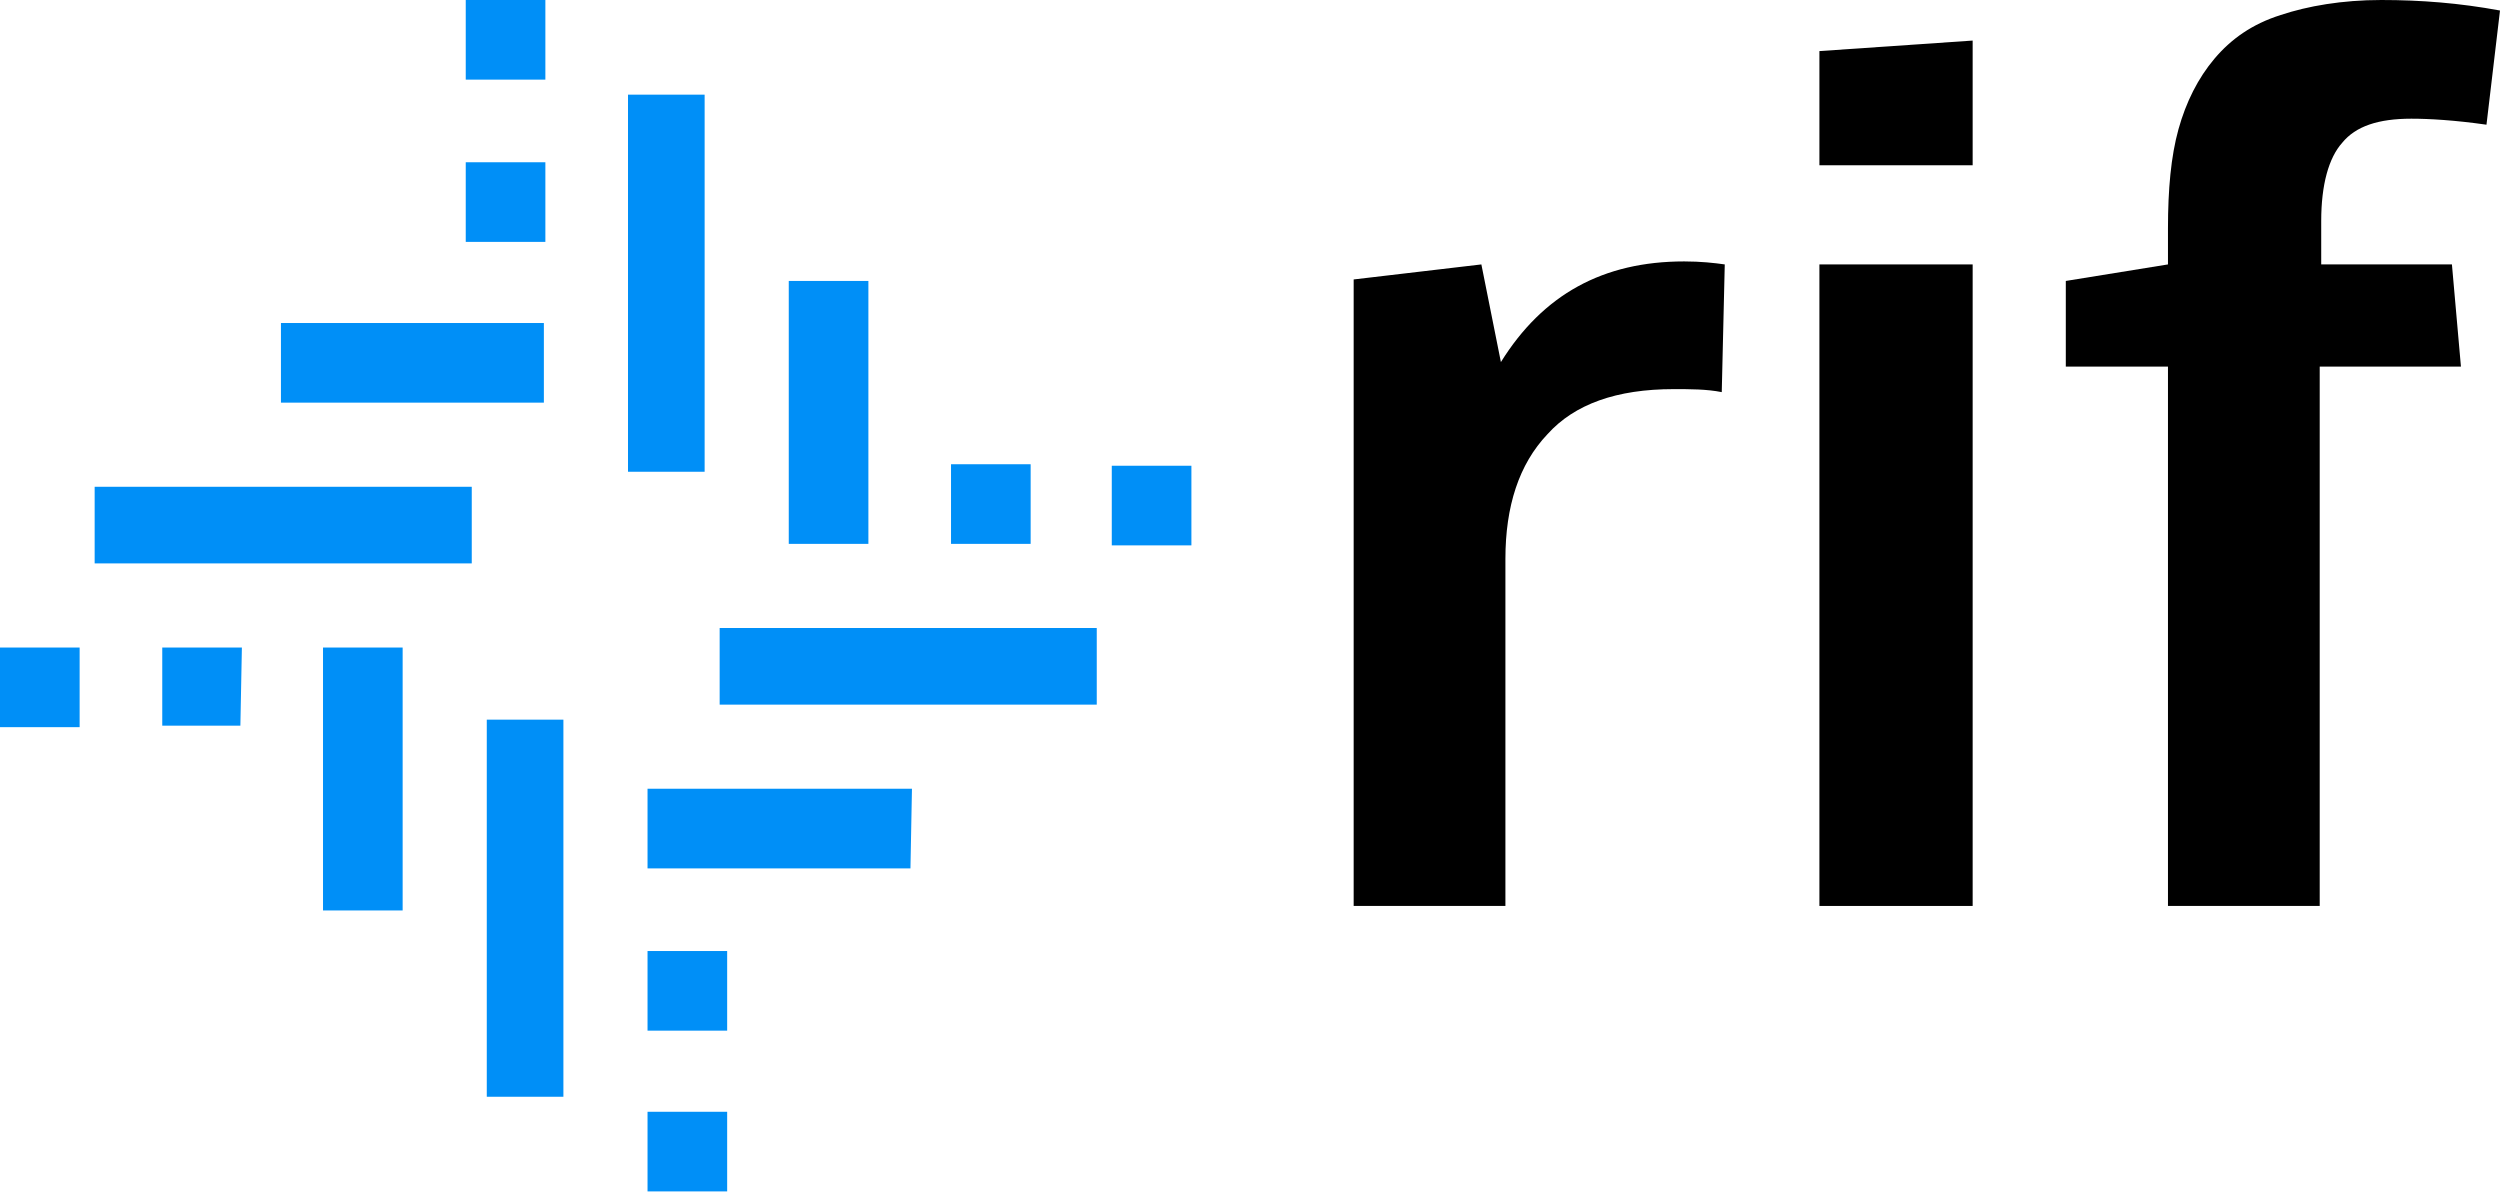
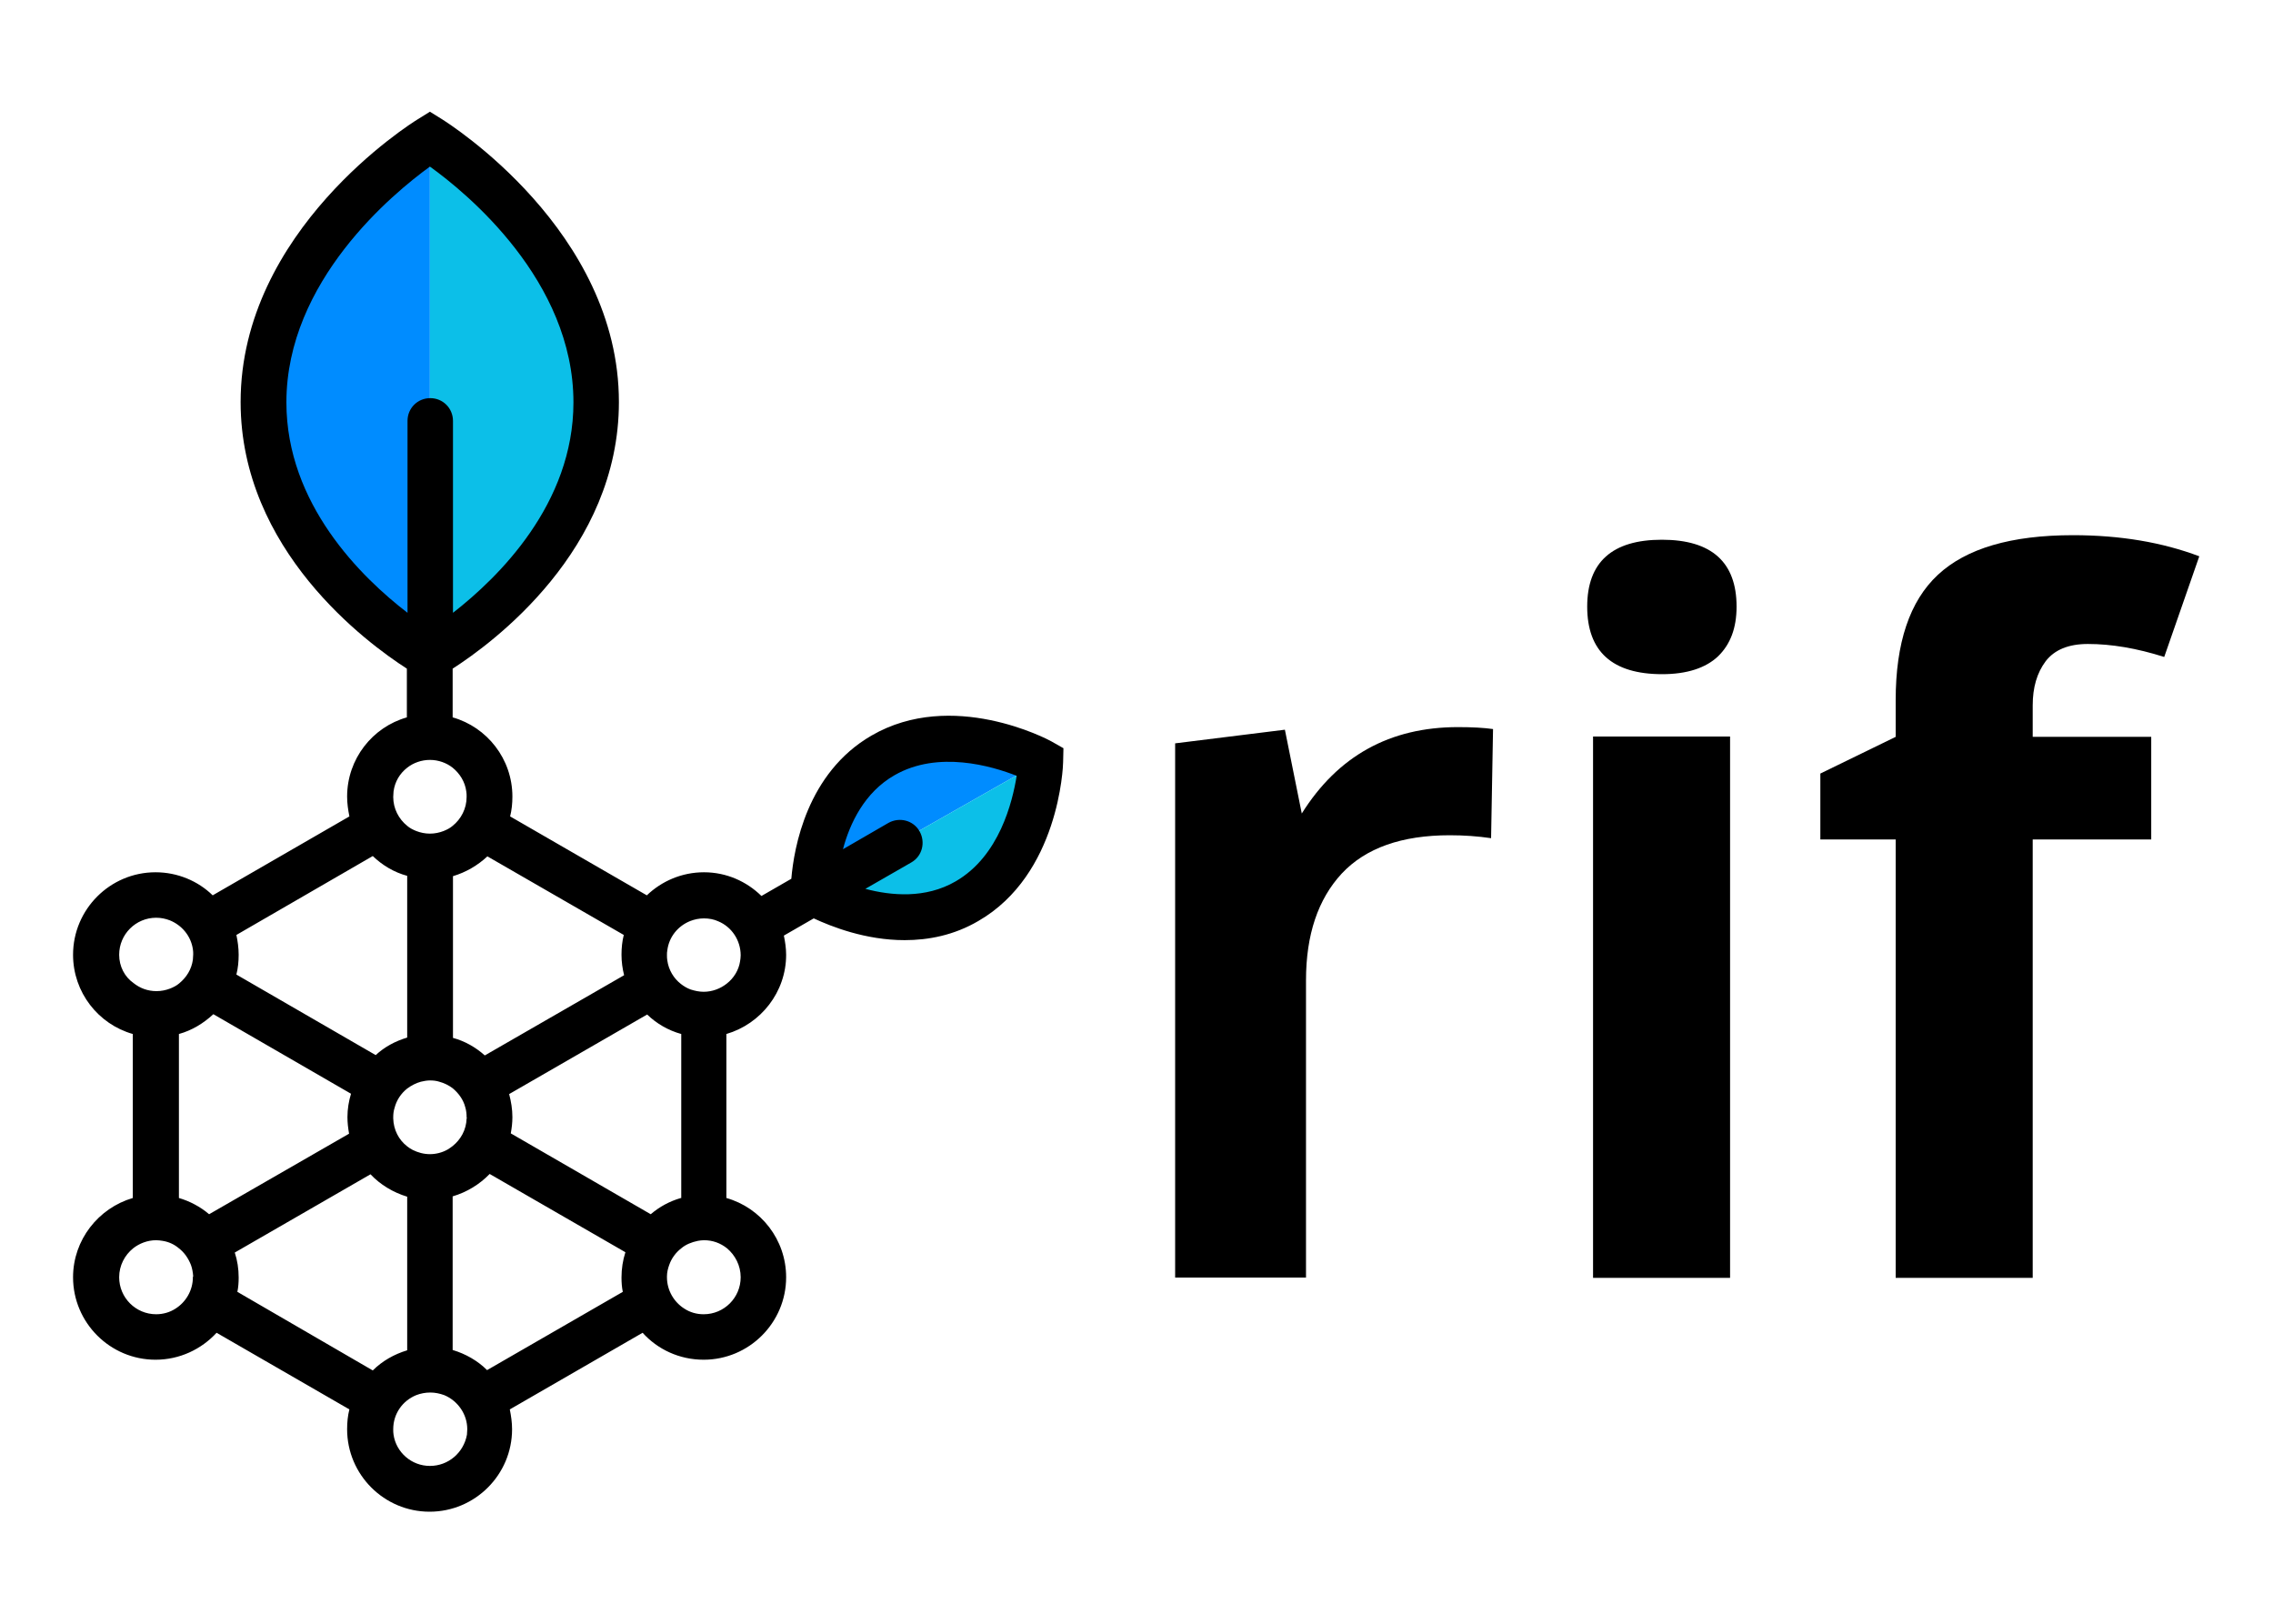
- <svg xmlns="http://www.w3.org/2000/svg" version="1.1" id="Capa_1" x="0px" y="0px" viewBox="0 0 166.4 79.3" style="enable-background:new 0 0 166.4 79.3;" xml:space="preserve">
+ <svg xmlns="http://www.w3.org/2000/svg" version="1.1" id="Layer_1" x="0px" y="0px" viewBox="0 0 700 500" style="enable-background:new 0 0 700 500;" xml:space="preserve">
  <style type="text/css">
- 	.st0 {fill: #008ff7;}
-   .st1 {fill: #000000;}
- </style>
-   <g>
-     <g class="st1">
-       <path d="M90.1,60.3V18.6l8.5-1l1.3,6.5c2.8-4.5,6.8-6.7,12.2-6.7c1.1,0,2,0.1,2.7,0.2l-0.2,8.5c-1-0.2-2.1-0.2-3.2-0.2    c-3.8,0-6.6,1-8.4,3c-1.9,2-2.8,4.8-2.8,8.3v23.1H90.1z" />
-       <polygon points="131.3,2.7 131.3,11 121.1,11 121.1,3.4   " />
-       <rect x="121.1" y="17.6" width="10.2" height="42.7" />
-       <path d="M144.3,60.3V24.4h-6.8v-5.7l6.8-1.1v-2.4c0-2.6,0.2-4.8,0.7-6.6c0.5-1.8,1.3-3.4,2.4-4.7c1.1-1.3,2.5-2.3,4.4-2.9    c1.8-0.6,4.1-1,6.7-1c2.6,0,5.2,0.2,7.9,0.7l-0.9,7.6c-2.1-0.3-3.8-0.4-5-0.4c-2.2,0-3.7,0.5-4.6,1.6c-0.9,1-1.4,2.8-1.4,5.2v2.9    h8.7l0.6,6.8h-9.4v35.9H144.3z" />
-     </g>
-     <g>
-       <g>
-         <g>
-           <g>
-             <g>
-               <g>
-                 <rect x="0" y="43.1" class="st0" width="5.3" height="5.3" />
-               </g>
-               <g>
-                 <polygon class="st0" points="10.8,48.3 16,48.3 16.1,43.1 10.8,43.1" />
-               </g>
-               <g>
-                 <rect x="18.7" y="21.5" class="st0" width="17.5" height="5.3" />
-               </g>
-               <g>
-                 <rect x="31" y="10.8" class="st0" width="5.3" height="5.3" />
-               </g>
-               <g>
-                 <rect x="52.5" y="18.7" class="st0" width="5.3" height="17.5" />
-               </g>
-               <g>
-                 <rect x="21.5" y="43.1" class="st0" width="5.3" height="17.5" />
-               </g>
-               <g>
-                 <rect x="31" y="0" class="st0" width="5.3" height="5.3" />
-               </g>
-               <g>
-                 <rect x="63.3" y="30.9" class="st0" width="5.3" height="5.3" />
-               </g>
-               <g>
-                 <rect x="47.9" y="41.8" class="st0" width="25.1" height="5.1" />
-               </g>
-               <g>
-                 <polygon class="st0" points="43.1,57.8 60.6,57.8 60.7,52.5 43.1,52.5        " />
-               </g>
-               <rect x="74" y="31" class="st0" width="5.3" height="5.3" />
-               <g>
-                 <rect x="43.1" y="63.3" class="st0" width="5.3" height="5.3" />
-               </g>
-               <g>
-                 <rect x="6.3" y="32.4" class="st0" width="25.1" height="5.1" />
-               </g>
-               <g>
-                 <rect x="32.4" y="47.9" class="st0" width="5.1" height="25.1" />
-               </g>
-               <g>
-                 <rect x="43.1" y="74" class="st0" width="5.3" height="5.3" />
-               </g>
-               <g>
-                 <rect x="41.8" y="6.3" class="st0" width="5.1" height="25.1" />
-               </g>
-             </g>
-           </g>
-         </g>
-       </g>
-     </g>
+ 		.st0{fill:#008CFF;}
+ 		.st1{fill:#0CBFE8;}
+ 	</style>
+   <g class="leaf">
+     <path class="st0" d="M132.4,200.5V43.8c0,0-50.7,25.3-50.7,79S132.4,200.5,132.4,200.5" />
+     <path class="st1" d="M132.4,43.8c0,0,50.7,25.3,50.7,79c0,53.7-50.7,77.7-50.7,77.7V43.8z" />
+     <path class="st0" d="M250.7,274.2l69.7-39.6c0,0-24.1-16.2-47.9-2.6C248.6,245.6,250.7,274.2,250.7,274.2" />
+     <path class="st1" d="M320.4,234.6c0,0,1.6,28.9-22.3,42.5c-23.9,13.6-47.4-2.9-47.4-2.9L320.4,234.6z" />
+   </g>
+   <path class="outline" d="M323.8,228.3c-1.2-0.7-30.6-16.2-55.4-1.8c-19.9,11.5-23.9,34.6-24.7,44.1l-9.2,5.3c-4.6-4.5-10.8-7.3-17.7-7.3   c-6.8,0-13,2.7-17.6,7.1l-42.1-24.3c0.5-2,0.7-4,0.7-6.1c0-11.6-7.8-21.4-18.4-24.4v-15c12.3-7.9,51.2-36.5,51.2-82.1   c0-52.7-52.3-85.7-54.5-87.1l-3.7-2.3l-3.7,2.3c-2.3,1.4-54.6,34.3-54.6,87.1c0,45.6,38.9,74.2,51.2,82.1v15   c-10.6,3-18.4,12.8-18.4,24.4c0,2.1,0.3,4.1,0.7,6.1l-42.1,24.3c-4.5-4.4-10.8-7.1-17.6-7.1c-14,0-25.4,11.4-25.4,25.4   c0,11.6,7.8,21.4,18.4,24.4v50.5c-10.6,3.1-18.4,12.9-18.4,24.4c0,14,11.4,25.4,25.4,25.4c7.4,0,14.1-3.2,18.8-8.3l40.9,23.6   c-0.5,1.9-0.7,4-0.7,6.1c0,14,11.4,25.4,25.4,25.4c14,0,25.4-11.4,25.4-25.4c0-2.1-0.3-4.1-0.7-6.1l40.9-23.6   c4.6,5.1,11.3,8.3,18.8,8.3c14,0,25.4-11.4,25.4-25.4c0-11.6-7.8-21.4-18.4-24.4v-50.5c10.6-3.1,18.4-12.9,18.4-24.4   c0-2-0.3-4-0.7-5.9l9.2-5.3c5.4,2.5,15.9,6.7,28,6.7c7.3,0,15.2-1.5,22.7-5.9c24.8-14.3,26.1-47.5,26.1-48.9l0.1-4.3L323.8,228.3z   M223.8,302.9c-1.9,1.5-4.4,2.5-7.1,2.5c-1.4,0-2.7-0.3-4-0.7c-1.1-0.4-2.1-1-3-1.7c-2.2-1.7-3.8-4.3-4.2-7.3   c-0.1-0.5-0.1-1.1-0.1-1.6c0-0.5,0-1,0.1-1.4c0.5-4.2,3.3-7.6,7.1-9.1c1.3-0.5,2.7-0.8,4.2-0.8c1.6,0,3.1,0.3,4.4,0.9   c4.1,1.7,6.9,5.8,6.9,10.5c0,0.6-0.1,1.3-0.2,1.9C227.5,298.7,226,301.2,223.8,302.9 M228.1,393.3c0,6.3-5.1,11.4-11.4,11.4   c-2.2,0-4.2-0.6-5.9-1.7c-3.2-2-5.4-5.6-5.4-9.7c0-0.1,0-0.2,0-0.3v0c0-1.2,0.3-2.4,0.7-3.5c0.7-2,2-3.8,3.7-5.1   c1.4-1.2,3.2-1.9,5.1-2.3c0.6-0.1,1.3-0.2,1.9-0.2c2.7,0,5.1,0.9,7.1,2.5C226.4,386.5,228.1,389.7,228.1,393.3 M209.7,368.9   c-3.5,1-6.6,2.7-9.3,5L157.3,349v0c0.3-1.6,0.5-3.3,0.5-5c0-2.5-0.4-4.8-1-7.1l42.5-24.5c2.9,2.8,6.5,4.9,10.5,6V368.9z   M132.4,451.4c-5.7,0-10.4-4.2-11.2-9.6c-0.1-0.6-0.1-1.1-0.1-1.7c0-4.8,2.9-8.8,7.1-10.5c1.3-0.5,2.8-0.8,4.3-0.8   c1.5,0,2.9,0.3,4.3,0.8c4.1,1.7,7.1,5.8,7.1,10.5c0,0.6-0.1,1.2-0.1,1.7C142.8,447.3,138.1,451.4,132.4,451.4 M107.5,349.1   l-43.1,24.8c-2.7-2.3-5.9-4-9.3-5v-50.5c4-1.1,7.6-3.3,10.6-6.1l42.4,24.5c-0.7,2.3-1.1,4.7-1.1,7.2   C107,345.7,107.2,347.4,107.5,349.1L107.5,349.1z M59.4,393.3c0,4.1-2.2,7.7-5.4,9.7c-1.7,1.1-3.8,1.7-5.9,1.7   c-6.3,0-11.4-5.1-11.4-11.4c0-3.6,1.7-6.8,4.3-8.9c1.9-1.5,4.4-2.5,7.1-2.5c0.7,0,1.3,0.1,2,0.2c1.9,0.3,3.6,1.1,5,2.3   c1.7,1.3,2.9,3.1,3.7,5.1c0.4,1.1,0.6,2.3,0.7,3.5C59.4,393.1,59.4,393.2,59.4,393.3 M36.7,294c0-6.3,5.1-11.4,11.4-11.4   c1.5,0,2.9,0.3,4.2,0.8c3.7,1.5,6.5,4.8,7.1,8.9c0.1,0.5,0.1,1.1,0.1,1.6s-0.1,1.1-0.1,1.6c-0.4,3-2,5.5-4.2,7.3   c-0.8,0.7-1.8,1.2-2.8,1.6c-1.3,0.5-2.7,0.8-4.2,0.8c-2.7,0-5.1-0.9-7.1-2.5C38.4,300.8,36.7,297.6,36.7,294 M125.4,236.4   c1.9-1.5,4.4-2.4,7-2.4c2.6,0,5.1,0.9,7,2.4c2.2,1.8,3.8,4.3,4.2,7.3c0.1,0.5,0.1,1.1,0.1,1.7c0,3.6-1.7,6.8-4.3,8.9   c-0.8,0.7-1.8,1.2-2.8,1.6c-1.3,0.5-2.7,0.8-4.2,0.8c-1.5,0-2.9-0.3-4.2-0.8c-1-0.4-2-0.9-2.8-1.6c-2.6-2.1-4.3-5.3-4.3-8.9   c0-0.6,0.1-1.1,0.1-1.7C121.6,240.7,123.1,238.2,125.4,236.4 M143.7,344.4c-0.1,3.5-1.8,6.5-4.3,8.5c-0.5,0.4-1.1,0.8-1.6,1.1   c-1.6,0.9-3.5,1.4-5.4,1.4c-1.9,0-3.7-0.5-5.3-1.3c-0.6-0.3-1.2-0.7-1.7-1.1c-2.6-2-4.2-5.1-4.3-8.6c0-0.1,0-0.2,0-0.3   c0-1,0.1-2,0.4-2.9c0.6-2.4,2-4.5,3.9-6c1.2-0.9,2.7-1.7,4.2-2.1c0.9-0.2,1.8-0.4,2.8-0.4c1,0,2,0.1,2.9,0.4c1.5,0.4,2.9,1.1,4.1,2   c1.8,1.5,3.3,3.5,3.9,5.9c0.3,1,0.4,2,0.4,3.1C143.8,344.1,143.8,344.3,143.7,344.4L143.7,344.4z M192.1,287.9c-0.5,2-0.7,4-0.7,6.1   c0,2.2,0.3,4.3,0.8,6.3L149.3,325c-2.8-2.5-6.1-4.4-9.8-5.4v-49.8c4-1.2,7.6-3.3,10.6-6.1L192.1,287.9z M88.2,123.9   c0-37.4,32.9-64.4,44.2-72.6c11.3,8.1,44.2,35.1,44.2,72.6c0,31.3-23.1,53.9-37.1,64.8v-59.1c0-3.9-3.1-7-7-7c-3.9,0-7,3.1-7,7v59.1   C111.3,177.8,88.2,155.2,88.2,123.9 M114.8,263.6c2.9,2.8,6.5,5,10.6,6.1v49.8c-3.7,1.1-7,2.9-9.7,5.4l-42.9-24.8   c0.5-2,0.7-4,0.7-6.1c0-2.1-0.3-4.2-0.7-6.1L114.8,263.6z M73.1,397.8c0.3-1.4,0.4-2.9,0.4-4.4c0-2.7-0.4-5.3-1.2-7.7l41.8-24.1   c3,3.2,7,5.6,11.3,6.9v47.3c-4,1.2-7.7,3.3-10.6,6.2L73.1,397.8z M150,421.9c-2.9-2.9-6.6-5-10.6-6.2v-47.3   c4.4-1.3,8.3-3.7,11.4-6.9l41.8,24.1c-0.8,2.5-1.2,5.1-1.2,7.8c0,1.5,0.1,3,0.4,4.4L150,421.9z M294.3,271.4   c-9.3,5.4-19.9,4.4-27.8,2.3l14.1-8.1c3.4-1.9,4.5-6.2,2.6-9.6c-1.9-3.4-6.2-4.5-9.6-2.6l-14,8.1c2.1-7.9,6.6-17.5,15.9-22.8   c13.4-7.7,30-2.8,37.6,0.2C311.8,246.9,307.8,263.6,294.3,271.4" />
+   <g class="letters">
+     <path d="M361.9,393.5l0-164.6l33.8-4.2l5.2,25.8c11.1-17.7,27.1-26.6,48.1-26.6c4.4,0,8,0.2,10.8,0.6l-0.6,33.6    c-4.1-0.6-8.3-0.9-12.7-0.9c-14.8,0-25.9,3.9-33.3,11.8c-7.3,7.9-11,18.8-11,32.9v91.5H361.9z" />
+     <path d="M488.8,186.8c0-13.7,7.7-20.6,23-20.6c15.3,0,23,6.9,23,20.6c0,6.6-1.9,11.6-5.7,15.3c-3.8,3.6-9.6,5.5-17.2,5.5    C496.5,207.6,488.8,200.6,488.8,186.8z M532.8,393.5h-42.2V226.8h42.2V393.5z" />
+     <path d="M662.6,258.5H626v135h-42.2v-135h-23.2v-20.3l23.2-11.3v-11.3c0-17.6,4.3-30.5,13-38.6c8.7-8.1,22.5-12.2,41.6-12.2    c14.6,0,27.5,2.2,38.9,6.5l-10.8,31c-8.5-2.7-16.3-4-23.5-4c-6,0-10.3,1.8-13,5.3c-2.7,3.6-4,8.1-4,13.6v9.7h36.5V258.5z" />
  </g>
</svg>
